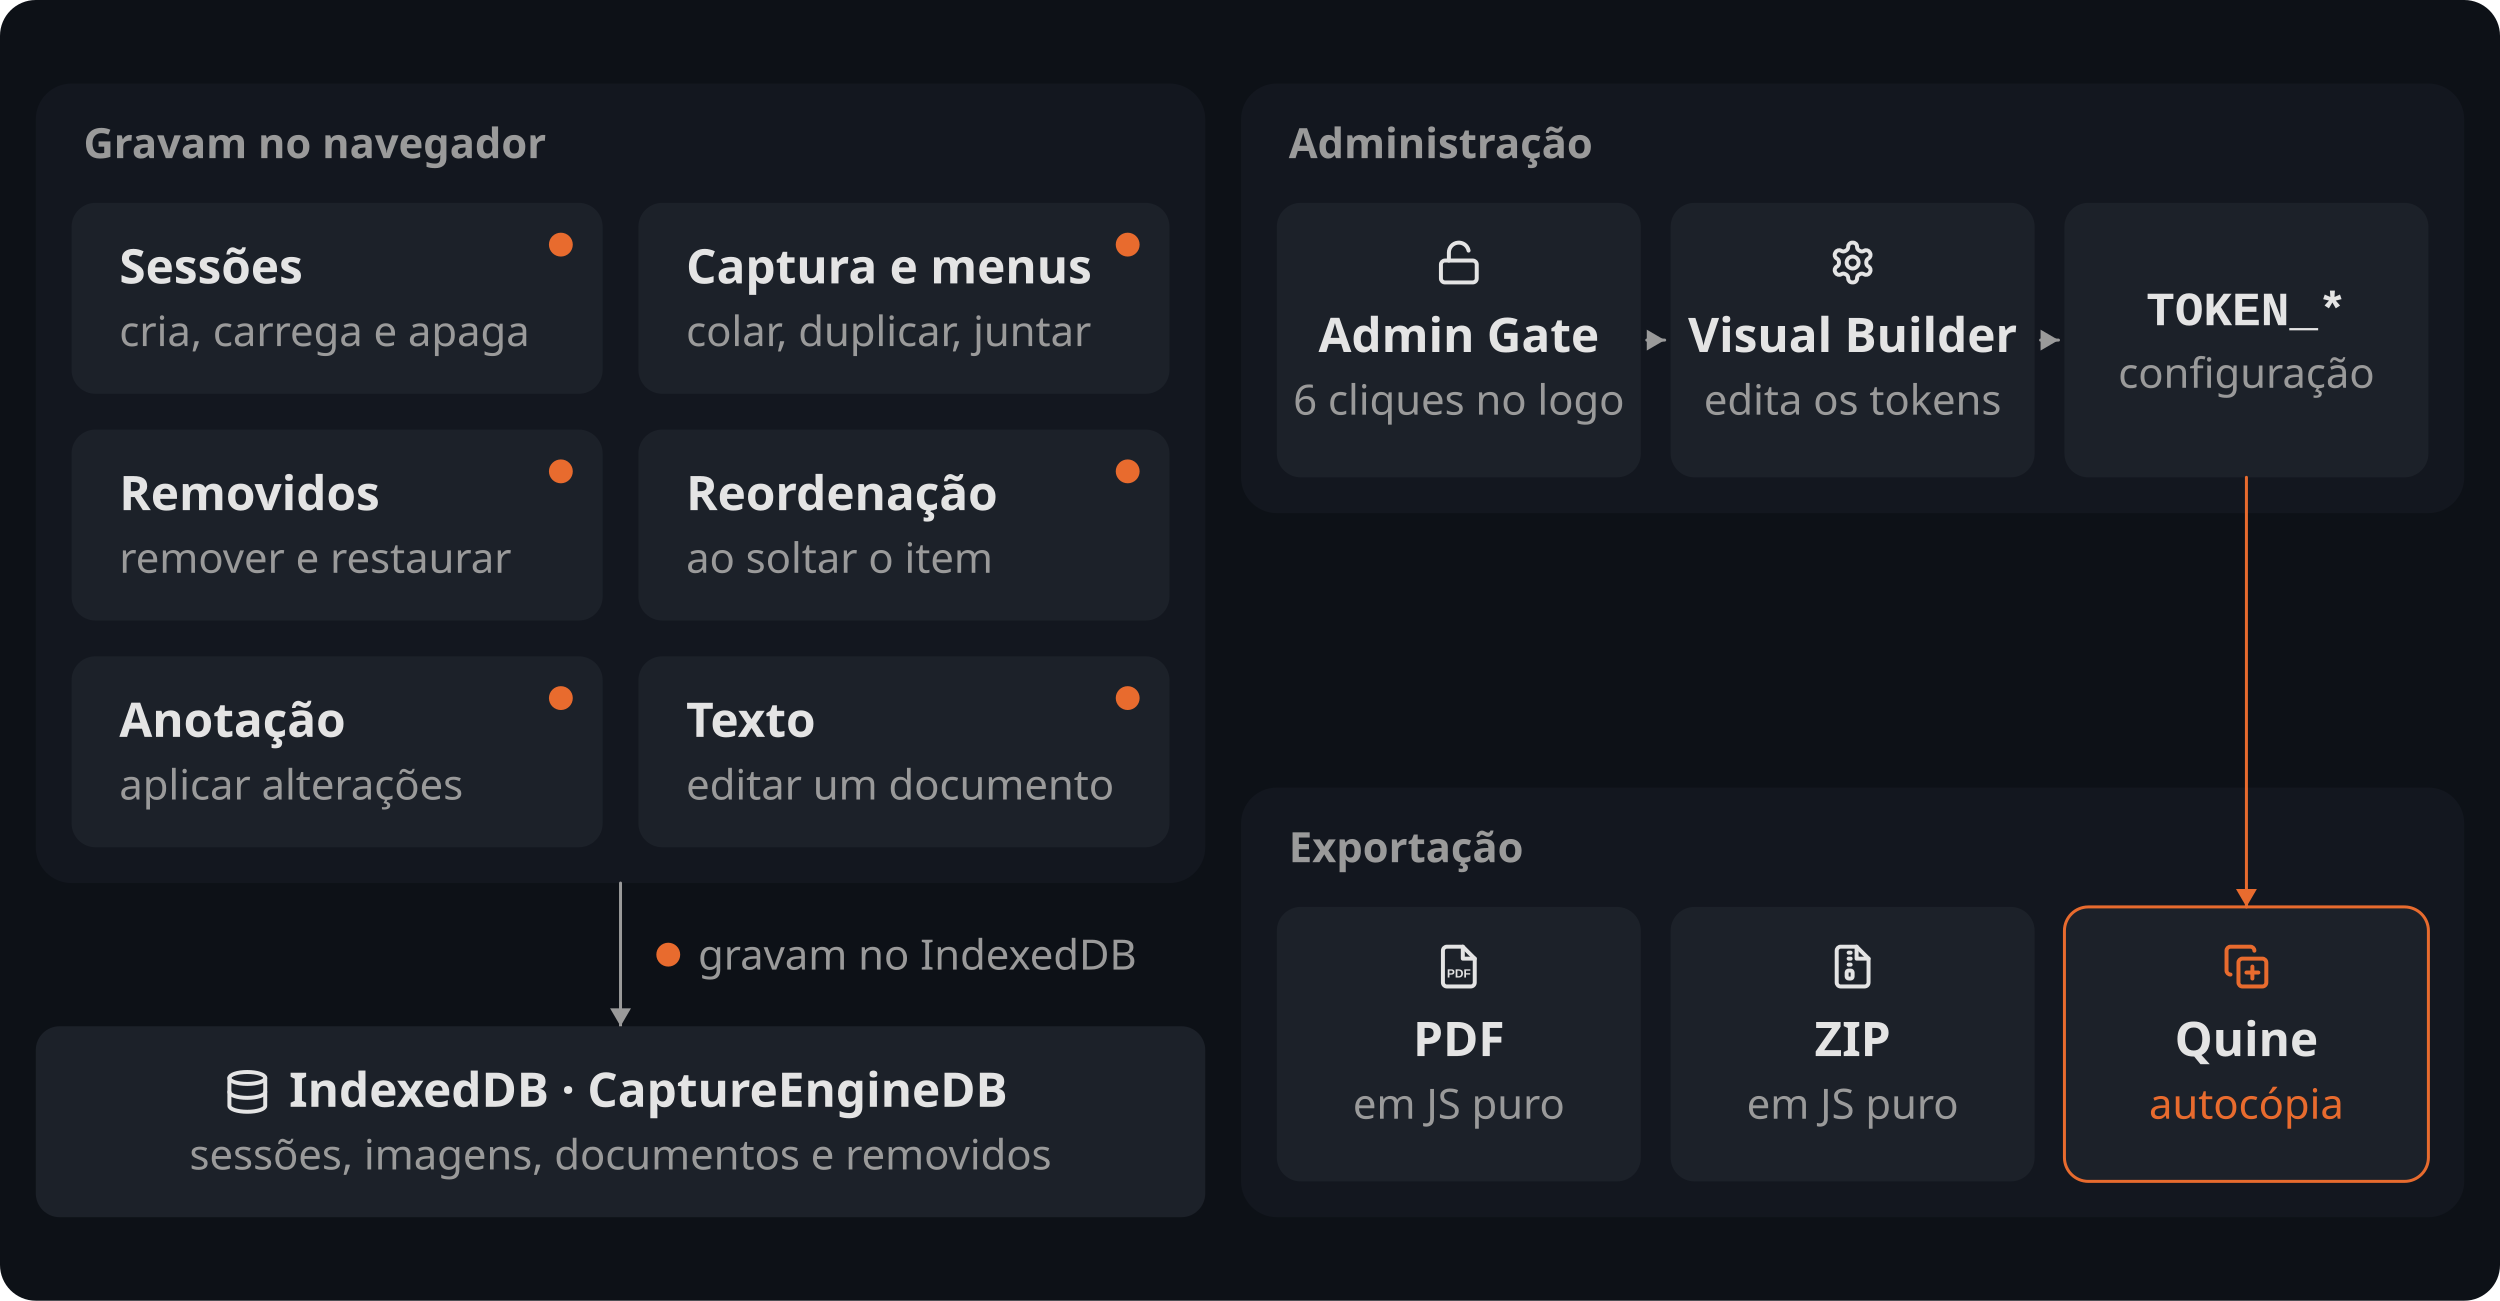
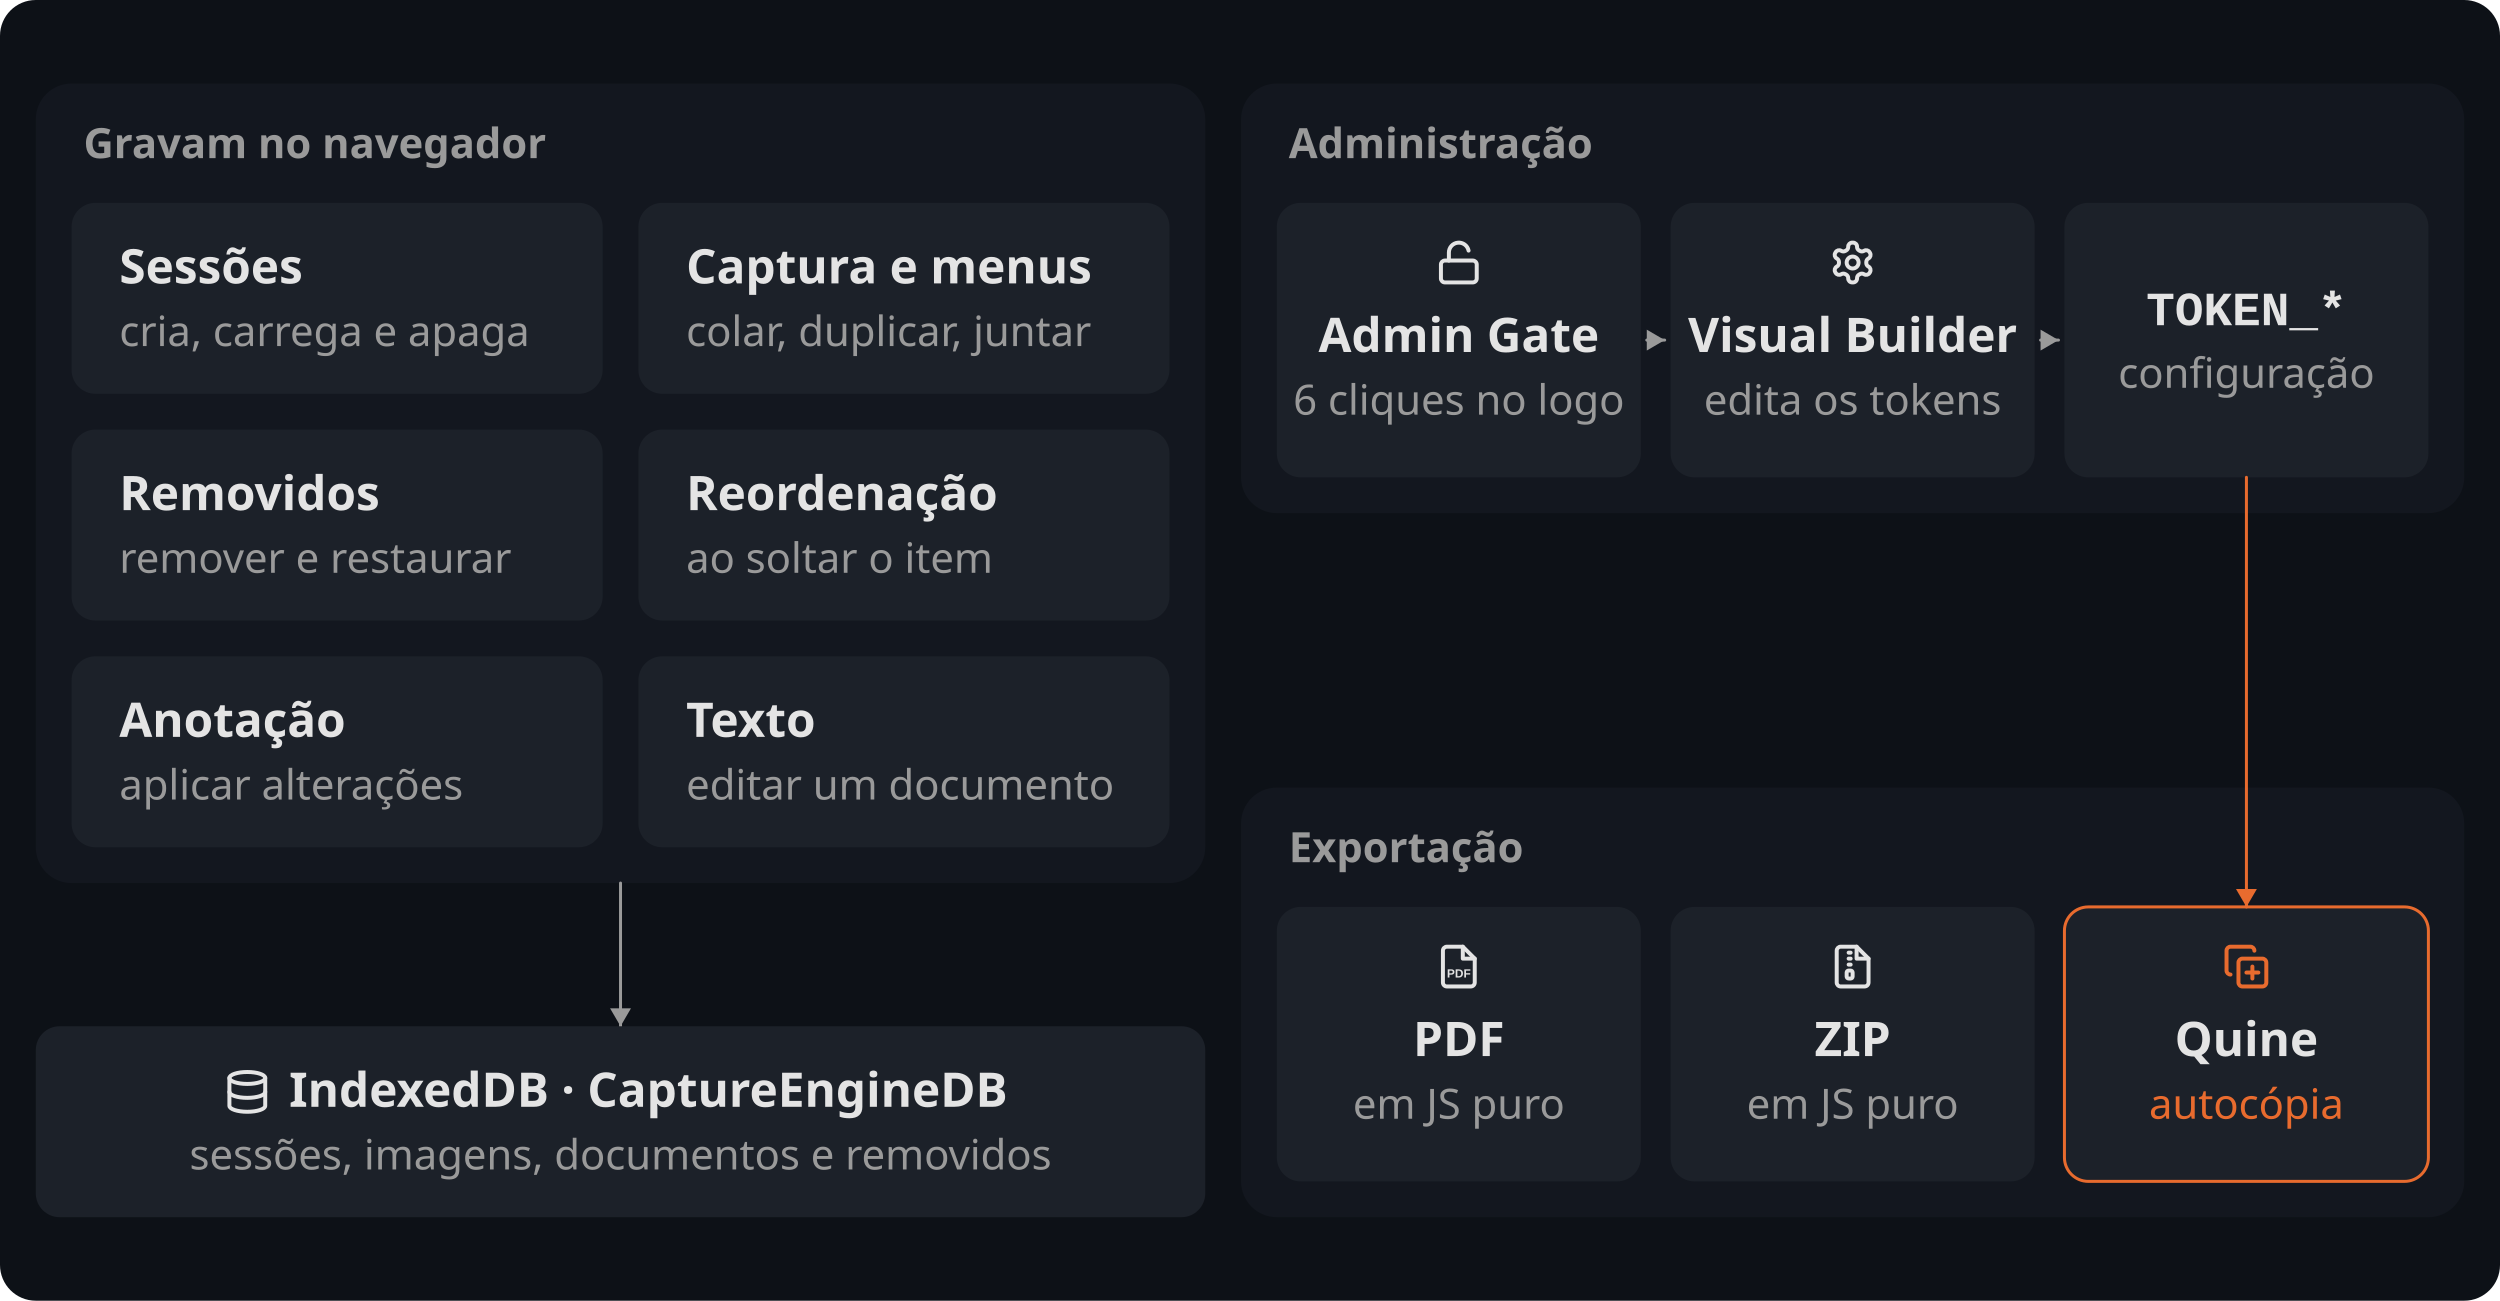
<svg xmlns="http://www.w3.org/2000/svg" width="838" height="436" viewBox="0 0 838 436" role="img" aria-label="Componentes: Sessões, Captura, Removidos, Reordenação, Anotação e Texto gravam no IndexedDB; o Visual Builder edita os TOKEN_* do Quine.">
  <rect width="838" height="436" rx="12" fill="#0d1117" />
  <rect x="12" y="28" width="392" height="268" rx="12" fill="#13171f" />
  <text x="28" y="53" font-family="-apple-system,BlinkMacSystemFont,'Segoe UI','Noto Sans',Helvetica,Arial,sans-serif" font-size="14" font-weight="600" fill="#9a9a9a" text-anchor="start">Gravam no navegador</text>
  <rect x="24" y="68" width="178" height="64" rx="8" fill="#1c2129" />
  <text x="40" y="95" font-family="-apple-system,BlinkMacSystemFont,'Segoe UI','Noto Sans',Helvetica,Arial,sans-serif" font-size="16" font-weight="600" fill="#e4e4e4" text-anchor="start">Sessões</text>
-   <circle cx="188" cy="82" r="4" fill="#e86b2e" />
  <text x="40" y="116" font-family="-apple-system,BlinkMacSystemFont,'Segoe UI','Noto Sans',Helvetica,Arial,sans-serif" font-size="14" font-weight="400" fill="#9a9a9a" text-anchor="start">cria, carrega e apaga</text>
  <rect x="214" y="68" width="178" height="64" rx="8" fill="#1c2129" />
  <text x="230" y="95" font-family="-apple-system,BlinkMacSystemFont,'Segoe UI','Noto Sans',Helvetica,Arial,sans-serif" font-size="16" font-weight="600" fill="#e4e4e4" text-anchor="start">Captura e menus</text>
-   <circle cx="378" cy="82" r="4" fill="#e86b2e" />
  <text x="230" y="116" font-family="-apple-system,BlinkMacSystemFont,'Segoe UI','Noto Sans',Helvetica,Arial,sans-serif" font-size="14" font-weight="400" fill="#9a9a9a" text-anchor="start">colar, duplicar, juntar</text>
  <rect x="24" y="144" width="178" height="64" rx="8" fill="#1c2129" />
  <text x="40" y="171" font-family="-apple-system,BlinkMacSystemFont,'Segoe UI','Noto Sans',Helvetica,Arial,sans-serif" font-size="16" font-weight="600" fill="#e4e4e4" text-anchor="start">Removidos</text>
-   <circle cx="188" cy="158" r="4" fill="#e86b2e" />
  <text x="40" y="192" font-family="-apple-system,BlinkMacSystemFont,'Segoe UI','Noto Sans',Helvetica,Arial,sans-serif" font-size="14" font-weight="400" fill="#9a9a9a" text-anchor="start">remover e restaurar</text>
  <rect x="214" y="144" width="178" height="64" rx="8" fill="#1c2129" />
  <text x="230" y="171" font-family="-apple-system,BlinkMacSystemFont,'Segoe UI','Noto Sans',Helvetica,Arial,sans-serif" font-size="16" font-weight="600" fill="#e4e4e4" text-anchor="start">Reordenação</text>
-   <circle cx="378" cy="158" r="4" fill="#e86b2e" />
  <text x="230" y="192" font-family="-apple-system,BlinkMacSystemFont,'Segoe UI','Noto Sans',Helvetica,Arial,sans-serif" font-size="14" font-weight="400" fill="#9a9a9a" text-anchor="start">ao soltar o item</text>
  <rect x="24" y="220" width="178" height="64" rx="8" fill="#1c2129" />
  <text x="40" y="247" font-family="-apple-system,BlinkMacSystemFont,'Segoe UI','Noto Sans',Helvetica,Arial,sans-serif" font-size="16" font-weight="600" fill="#e4e4e4" text-anchor="start">Anotação</text>
-   <circle cx="188" cy="234" r="4" fill="#e86b2e" />
  <text x="40" y="268" font-family="-apple-system,BlinkMacSystemFont,'Segoe UI','Noto Sans',Helvetica,Arial,sans-serif" font-size="14" font-weight="400" fill="#9a9a9a" text-anchor="start">aplicar alterações</text>
  <rect x="214" y="220" width="178" height="64" rx="8" fill="#1c2129" />
  <text x="230" y="247" font-family="-apple-system,BlinkMacSystemFont,'Segoe UI','Noto Sans',Helvetica,Arial,sans-serif" font-size="16" font-weight="600" fill="#e4e4e4" text-anchor="start">Texto</text>
-   <circle cx="378" cy="234" r="4" fill="#e86b2e" />
  <text x="230" y="268" font-family="-apple-system,BlinkMacSystemFont,'Segoe UI','Noto Sans',Helvetica,Arial,sans-serif" font-size="14" font-weight="400" fill="#9a9a9a" text-anchor="start">editar um documento</text>
  <path d="M208 296 L208 344" fill="none" stroke="#9a9a9a" stroke-width="1" stroke-linejoin="round" stroke-linecap="round" />
  <polygon points="208 344 204.5 338 211.5 338" fill="#9a9a9a" />
-   <circle cx="224" cy="320" r="4" fill="#e86b2e" />
-   <text x="234" y="325" font-family="-apple-system,BlinkMacSystemFont,'Segoe UI','Noto Sans',Helvetica,Arial,sans-serif" font-size="14" font-weight="400" fill="#9a9a9a" text-anchor="start">gravam no IndexedDB</text>
  <rect x="12" y="344" width="392" height="64" rx="8" fill="#1c2129" />
  <g transform="translate(74.9 358) scale(0.6667)" fill="none" stroke="#e4e4e4" stroke-width="2" stroke-linecap="round" stroke-linejoin="round" color="#e4e4e4">
    <ellipse cx="12" cy="5" rx="9" ry="3" />
    <path d="M3 5V19A9 3 0 0 0 21 19V5" />
    <path d="M3 12A9 3 0 0 0 21 12" />
  </g>
  <text x="96.9" y="371" font-family="-apple-system,BlinkMacSystemFont,'Segoe UI','Noto Sans',Helvetica,Arial,sans-serif" font-size="16" font-weight="600" fill="#e4e4e4" text-anchor="start">IndexedDB · CaptureEngineDB</text>
  <text x="208" y="392" font-family="-apple-system,BlinkMacSystemFont,'Segoe UI','Noto Sans',Helvetica,Arial,sans-serif" font-size="14" font-weight="400" fill="#9a9a9a" text-anchor="middle">sessões, imagens, documentos e removidos</text>
  <rect x="416" y="28" width="410" height="144" rx="12" fill="#13171f" />
  <text x="432" y="53" font-family="-apple-system,BlinkMacSystemFont,'Segoe UI','Noto Sans',Helvetica,Arial,sans-serif" font-size="14" font-weight="600" fill="#9a9a9a" text-anchor="start">Administração</text>
  <rect x="428" y="68" width="122" height="92" rx="8" fill="#1c2129" />
  <g transform="translate(481 80) scale(0.6667)" fill="none" stroke="#e4e4e4" stroke-width="2" stroke-linecap="round" stroke-linejoin="round" color="#e4e4e4">
    <rect width="18" height="11" x="3" y="11" rx="2" ry="2" />
    <path d="M7 11V7a5 5 0 0 1 9.9-1" />
  </g>
  <text x="489" y="118" font-family="-apple-system,BlinkMacSystemFont,'Segoe UI','Noto Sans',Helvetica,Arial,sans-serif" font-size="16" font-weight="600" fill="#e4e4e4" text-anchor="middle">Admin Gate</text>
  <text x="489" y="139" font-family="-apple-system,BlinkMacSystemFont,'Segoe UI','Noto Sans',Helvetica,Arial,sans-serif" font-size="14" font-weight="400" fill="#9a9a9a" text-anchor="middle">6 cliques no logo</text>
  <rect x="560" y="68" width="122" height="92" rx="8" fill="#1c2129" />
  <g transform="translate(613 80) scale(0.6667)" fill="none" stroke="#e4e4e4" stroke-width="2" stroke-linecap="round" stroke-linejoin="round" color="#e4e4e4">
    <path d="M12.22 2h-.44a2 2 0 0 0-2 2v.18a2 2 0 0 1-1 1.73l-.43.25a2 2 0 0 1-2 0l-.15-.08a2 2 0 0 0-2.73.73l-.22.38a2 2 0 0 0 .73 2.73l.15.1a2 2 0 0 1 1 1.72v.51a2 2 0 0 1-1 1.74l-.15.09a2 2 0 0 0-.73 2.73l.22.38a2 2 0 0 0 2.73.73l.15-.08a2 2 0 0 1 2 0l.43.25a2 2 0 0 1 1 1.73V20a2 2 0 0 0 2 2h.44a2 2 0 0 0 2-2v-.18a2 2 0 0 1 1-1.73l.43-.25a2 2 0 0 1 2 0l.15.08a2 2 0 0 0 2.73-.73l.22-.39a2 2 0 0 0-.73-2.73l-.15-.08a2 2 0 0 1-1-1.74v-.5a2 2 0 0 1 1-1.74l.15-.09a2 2 0 0 0 .73-2.73l-.22-.38a2 2 0 0 0-2.73-.73l-.15.08a2 2 0 0 1-2 0l-.43-.25a2 2 0 0 1-1-1.73V4a2 2 0 0 0-2-2z" />
    <circle cx="12" cy="12" r="3" />
  </g>
  <text x="621" y="118" font-family="-apple-system,BlinkMacSystemFont,'Segoe UI','Noto Sans',Helvetica,Arial,sans-serif" font-size="16" font-weight="600" fill="#e4e4e4" text-anchor="middle">Visual Builder</text>
  <text x="621" y="139" font-family="-apple-system,BlinkMacSystemFont,'Segoe UI','Noto Sans',Helvetica,Arial,sans-serif" font-size="14" font-weight="400" fill="#9a9a9a" text-anchor="middle">edita os tokens</text>
  <rect x="692" y="68" width="122" height="92" rx="8" fill="#1c2129" />
  <text x="753" y="109" font-family="ui-monospace,SFMono-Regular,'SF Mono',Menlo,Consolas,'Liberation Mono',monospace" font-size="16" font-weight="600" fill="#e4e4e4" text-anchor="middle">TOKEN_*</text>
  <text x="753" y="130" font-family="-apple-system,BlinkMacSystemFont,'Segoe UI','Noto Sans',Helvetica,Arial,sans-serif" font-size="14" font-weight="400" fill="#9a9a9a" text-anchor="middle">configuração</text>
  <path d="M552 114 L558 114" fill="none" stroke="#9a9a9a" stroke-width="1" stroke-linejoin="round" stroke-linecap="round" />
  <polygon points="558 114 552 110.5 552 117.5" fill="#9a9a9a" />
  <path d="M684 114 L690 114" fill="none" stroke="#9a9a9a" stroke-width="1" stroke-linejoin="round" stroke-linecap="round" />
  <polygon points="690 114 684 110.5 684 117.5" fill="#9a9a9a" />
  <rect x="416" y="264" width="410" height="144" rx="12" fill="#13171f" />
  <text x="432" y="289" font-family="-apple-system,BlinkMacSystemFont,'Segoe UI','Noto Sans',Helvetica,Arial,sans-serif" font-size="14" font-weight="600" fill="#9a9a9a" text-anchor="start">Exportação</text>
  <rect x="428" y="304" width="122" height="92" rx="8" fill="#1c2129" />
  <g transform="translate(481 316) scale(0.6667)" fill="none" stroke="#e4e4e4" stroke-width="2" stroke-linecap="round" stroke-linejoin="round" color="#e4e4e4">
    <path d="M14 2H6a2 2 0 0 0-2 2v16a2 2 0 0 0 2 2h12a2 2 0 0 0 2-2V8z" />
    <polyline points="14 2 14 8 20 8" />
    <text x="12" y="17.5" text-anchor="middle" font-size="6" font-weight="700" stroke="none" fill="currentColor" font-family="Arial,sans-serif">PDF</text>
  </g>
  <text x="489" y="354" font-family="-apple-system,BlinkMacSystemFont,'Segoe UI','Noto Sans',Helvetica,Arial,sans-serif" font-size="16" font-weight="600" fill="#e4e4e4" text-anchor="middle">PDF</text>
  <text x="489" y="375" font-family="-apple-system,BlinkMacSystemFont,'Segoe UI','Noto Sans',Helvetica,Arial,sans-serif" font-size="14" font-weight="400" fill="#9a9a9a" text-anchor="middle">em JS puro</text>
  <rect x="560" y="304" width="122" height="92" rx="8" fill="#1c2129" />
  <g transform="translate(613 316) scale(0.6667)" fill="none" stroke="#e4e4e4" stroke-width="2" stroke-linecap="round" stroke-linejoin="round" color="#e4e4e4">
    <path d="M14 2H6a2 2 0 0 0-2 2v16a2 2 0 0 0 2 2h12a2 2 0 0 0 2-2V8z" />
    <polyline points="14 2 14 8 20 8" />
    <path d="M10 5h1M10 8h1M10 11h1" />
    <rect x="9" y="14" width="3" height="4" rx="1" />
  </g>
  <text x="621" y="354" font-family="-apple-system,BlinkMacSystemFont,'Segoe UI','Noto Sans',Helvetica,Arial,sans-serif" font-size="16" font-weight="600" fill="#e4e4e4" text-anchor="middle">ZIP</text>
  <text x="621" y="375" font-family="-apple-system,BlinkMacSystemFont,'Segoe UI','Noto Sans',Helvetica,Arial,sans-serif" font-size="14" font-weight="400" fill="#9a9a9a" text-anchor="middle">em JS puro</text>
  <rect x="692" y="304" width="122" height="92" rx="8" fill="#1c2129" stroke="#e86b2e" stroke-width="1" />
  <g transform="translate(745 316) scale(0.6667)" fill="none" stroke="#e86b2e" stroke-width="2" stroke-linecap="round" stroke-linejoin="round" color="#e86b2e">
    <line x1="15" x2="15" y1="12" y2="18" />
    <line x1="12" x2="18" y1="15" y2="15" />
    <rect width="14" height="14" x="8" y="8" rx="2" ry="2" />
    <path d="M4 16c-1.1 0-2-.9-2-2V4c0-1.1.9-2 2-2h10c1.1 0 2 .9 2 2" />
  </g>
  <text x="753" y="354" font-family="-apple-system,BlinkMacSystemFont,'Segoe UI','Noto Sans',Helvetica,Arial,sans-serif" font-size="16" font-weight="600" fill="#e4e4e4" text-anchor="middle">Quine</text>
  <text x="753" y="375" font-family="-apple-system,BlinkMacSystemFont,'Segoe UI','Noto Sans',Helvetica,Arial,sans-serif" font-size="14" font-weight="400" fill="#e86b2e" text-anchor="middle">autocópia</text>
  <path d="M753 160 L753 304" fill="none" stroke="#e86b2e" stroke-width="1" stroke-linejoin="round" stroke-linecap="round" />
  <polygon points="753 304 749.5 298 756.5 298" fill="#e86b2e" />
</svg>
